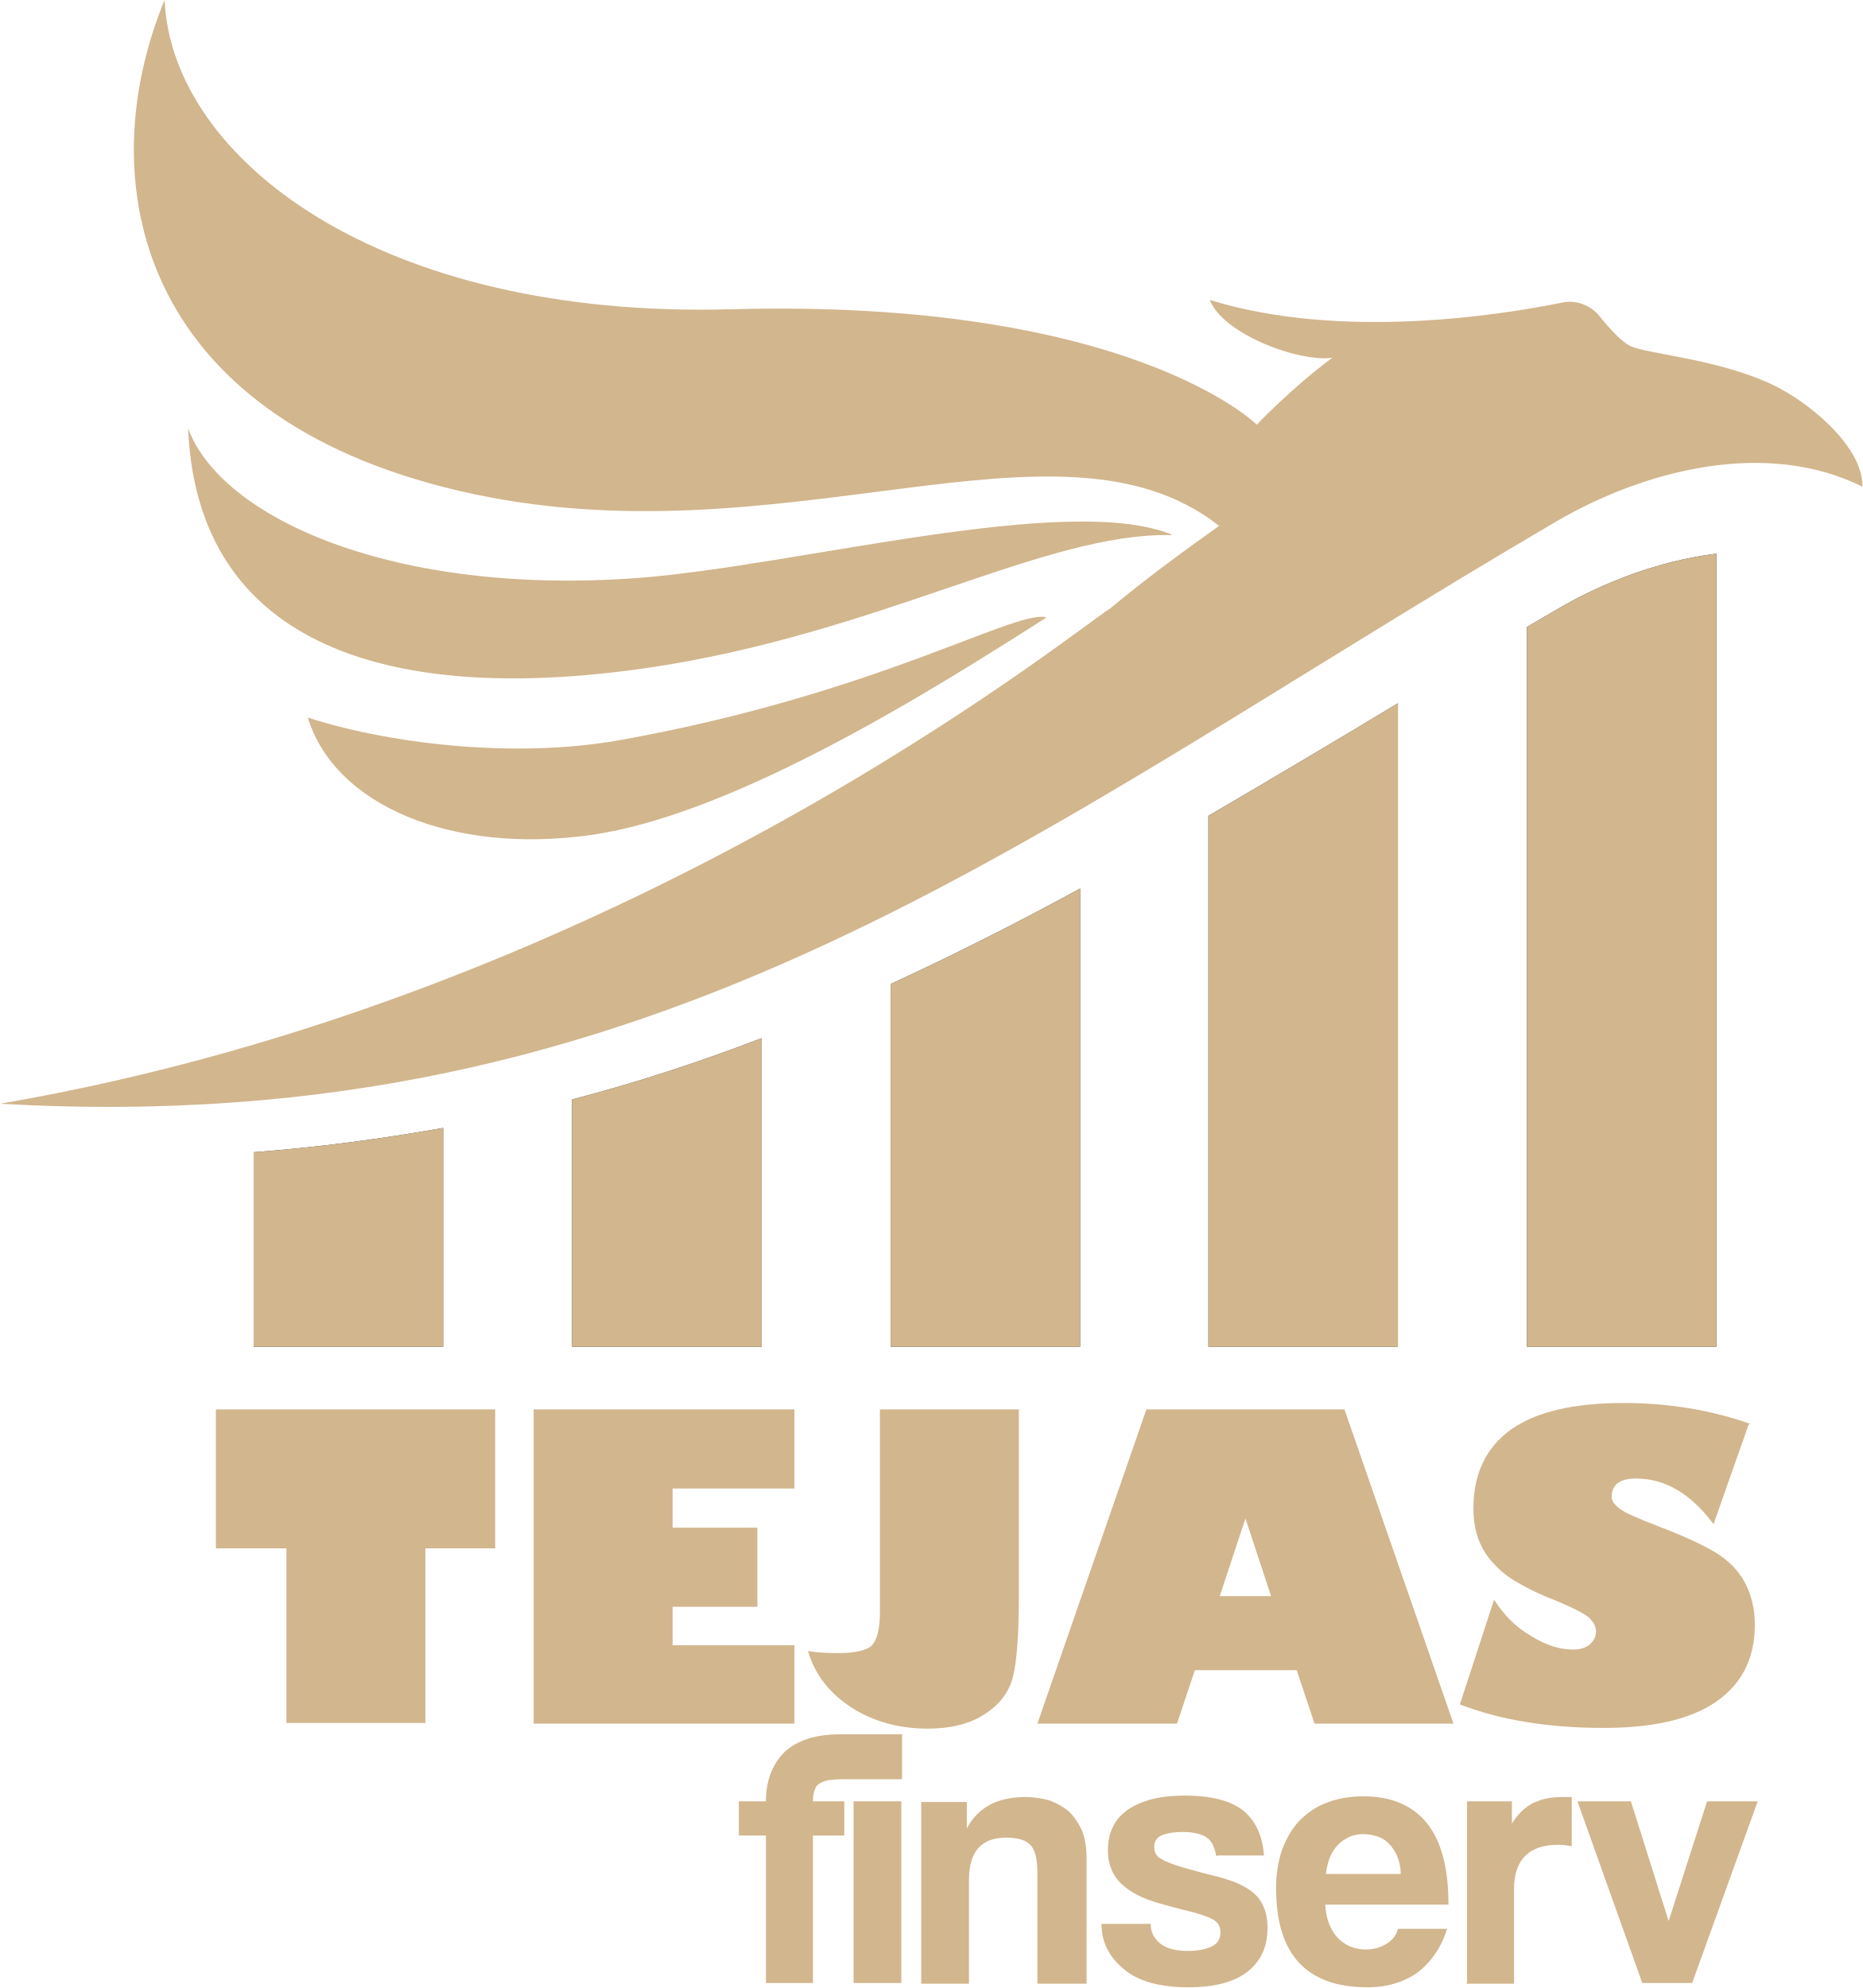
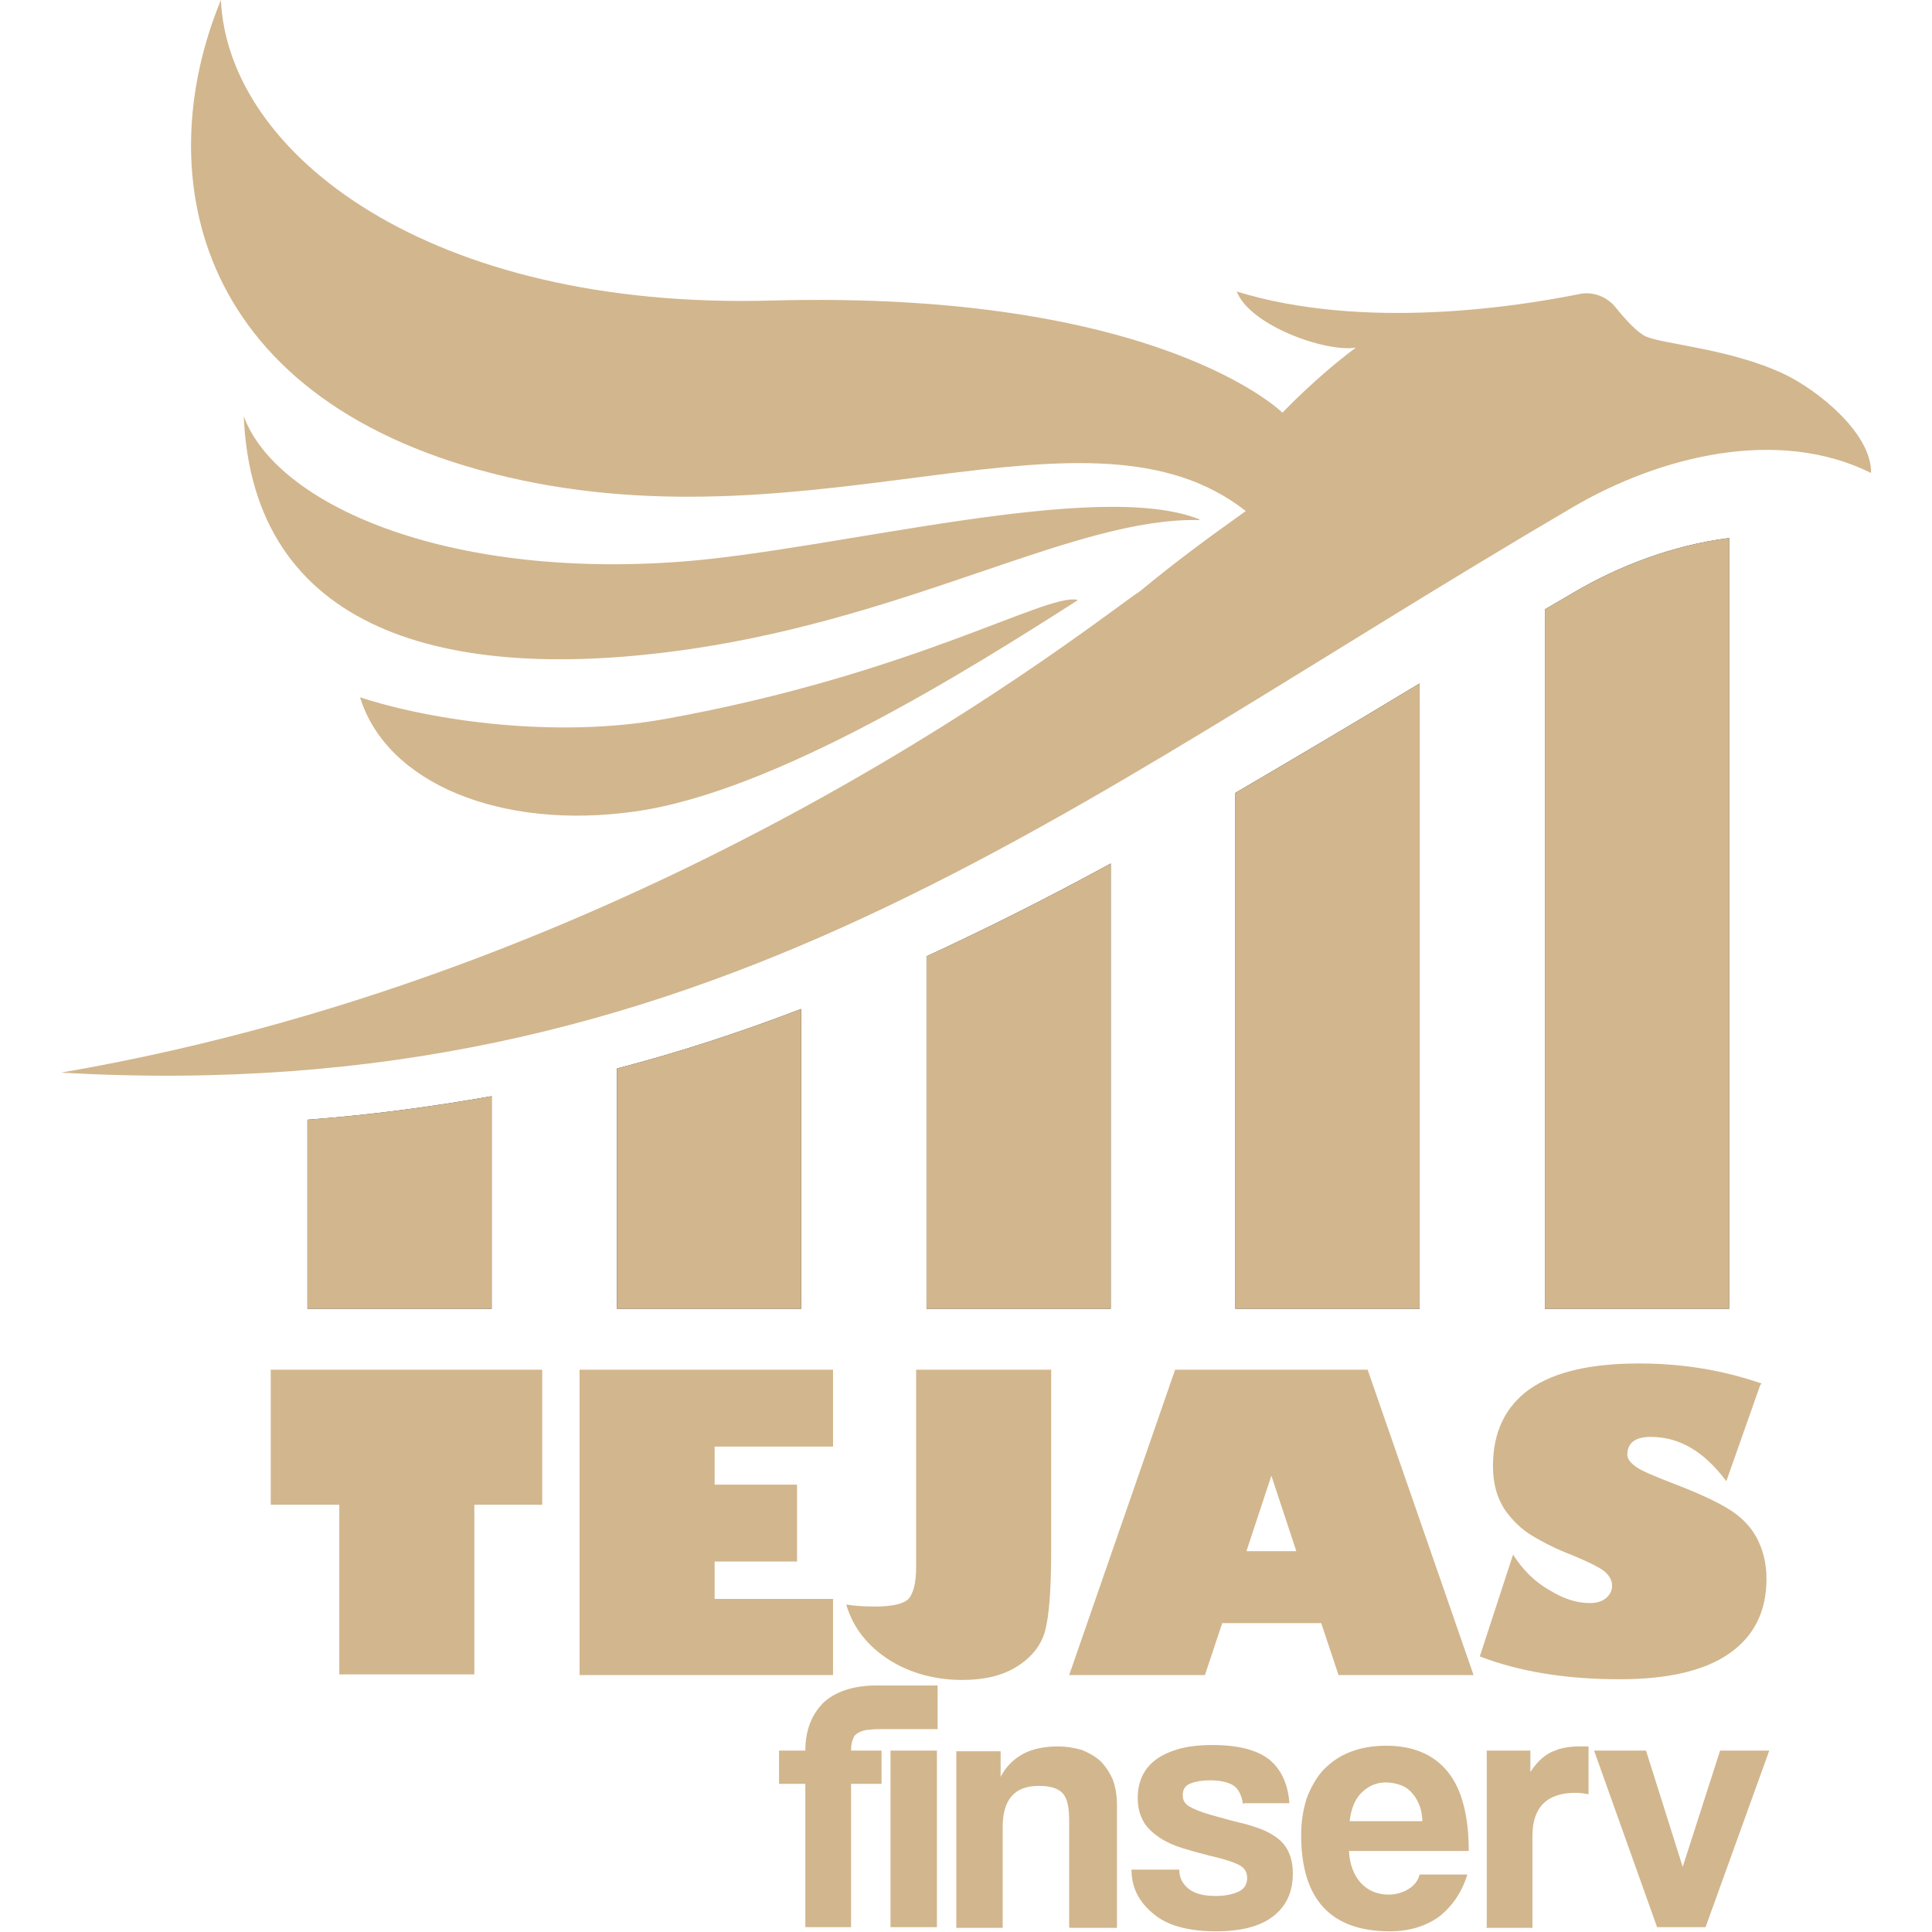
- <svg xmlns="http://www.w3.org/2000/svg" xml:space="preserve" width="2.614in" height="2.79in" version="1.1" style="shape-rendering:geometricPrecision; text-rendering:geometricPrecision; image-rendering:optimizeQuality; fill-rule:evenodd; clip-rule:evenodd" viewBox="0 0 2614 2790" id="svg15">
+ <svg xmlns="http://www.w3.org/2000/svg" xml:space="preserve" width="512px" height="512px" version="1.1" style="shape-rendering:geometricPrecision; text-rendering:geometricPrecision; image-rendering:optimizeQuality; fill-rule:evenodd; clip-rule:evenodd" viewBox="-88 0 2790 2790" id="svg15">
  <defs id="defs1">
    <style type="text/css" id="style1">
   
    .fil0 {fill:#283536}
    .fil1 {fill:#283536;fill-rule:nonzero}
   
  </style>
  </defs>
  <g id="Layer_x0020_1">
    <g id="_62393794896">
      <path class="fil0" d="M0 1549c930,53 1438,-380 2184,-817 125,-73 295,-116 430,-49 1,-58 -79,-121 -126,-143 -76,-36 -174,-43 -199,-54 -13,-6 -30,-25 -43,-41 -13,-17 -35,-25 -55,-20 -85,17 -308,53 -493,-4 19,49 128,88 172,81 -59,44 -106,94 -106,94 0,0 -178,-177 -737,-162 -496,14 -786,-212 -796,-434 -105,255 -37,584 414,689 451,105 840,-129 1066,49 -63,45 -102,74 -153,116 -58,37 -683,545 -1558,695z" id="path1" style="fill:#d2b68d;fill-opacity:1" />
      <path class="fil0" d="M1644 750c-147,-59 -526,44 -747,61 -344,26 -587,-84 -633,-210 13,308 287,389 647,336 324,-48 555,-190 733,-186z" id="path2" style="fill:#d2b68d;fill-opacity:1" />
      <path class="fil0" d="M1467 866c-47,-8 -239,108 -593,172 -158,29 -338,3 -442,-31 38,124 203,192 396,165 203,-28 485,-206 640,-305z" id="path3" style="fill:#d2b68d;fill-opacity:1" />
      <path class="fil0" d="M803 1890l266 0 0 -433c-86,33 -174,62 -266,86l0 347z" id="path4" />
      <path class="fil0" d="M1250 1890l266 0 0 -643c-88,48 -177,93 -266,134l0 509z" id="path5" />
      <path class="fil0" d="M356 1890l266 0 0 -307c-85,15 -173,27 -266,34l0 273z" id="path6" />
      <path class="fil0" d="M1696 1890l266 0 0 -903c-91,55 -179,107 -266,158l0 745z" id="path7" />
      <path class="fil0" d="M2143 880l0 1010 266 0 0 -1113c-80,10 -159,40 -225,79 -14,8 -27,16 -41,24z" id="path8" />
      <path class="fil0" d="M803 1890l266 0 0 -433c-86,33 -174,62 -266,86l0 347z" id="path9" style="fill:#d2b68d;fill-opacity:1" />
      <path class="fil0" d="M1250 1890l266 0 0 -643c-88,48 -177,93 -266,134l0 509z" id="path10" style="fill:#d2b68d;fill-opacity:1" />
      <path class="fil0" d="M356 1890l266 0 0 -307c-85,15 -173,27 -266,34l0 273z" id="path11" style="fill:#d2b68d;fill-opacity:1" />
      <path class="fil0" d="M1696 1890l266 0 0 -903c-91,55 -179,107 -266,158l0 745z" id="path12" style="fill:#d2b68d;fill-opacity:1" />
      <path class="fil0" d="M2143 880l0 1010 266 0 0 -1113c-80,10 -159,40 -225,79 -14,8 -27,16 -41,24z" id="path13" style="fill:#d2b68d;fill-opacity:1" />
      <path class="fil1" d="M303 2173l0 -195 392 0 0 195 -98 0 0 245 -195 0 0 -245 -98 0zm812 135l0 111 -366 0 0 -441 366 0 0 111 -171 0 0 55 119 0 0 111 -119 0 0 54 171 0zm120 -330l195 0 0 261c0,57 -3,95 -9,117 -6,21 -20,38 -41,51 -21,13 -47,19 -78,19 -40,0 -76,-10 -106,-29 -31,-20 -52,-46 -62,-80 11,2 25,3 42,3 25,0 41,-4 48,-11 7,-8 11,-23 11,-46l0 -285zm416 441l-195 0 153 -441 278 0 153 441 -195 0 -25 -75 -143 0 -25 75zm61 -179l72 0 -36 -109 -36 109zm742 -240l-49 139c-32,-43 -68,-64 -109,-64 -23,0 -34,9 -34,26 0,5 4,11 11,16 7,6 26,14 57,26 34,13 60,25 78,36 18,11 32,25 41,42 9,17 14,37 14,59 0,47 -18,83 -54,108 -36,25 -89,37 -158,37 -78,0 -145,-11 -202,-33l48 -147c14,22 31,39 52,51 21,13 40,19 59,19 9,0 17,-2 23,-7 6,-5 9,-11 9,-18 0,-7 -3,-13 -9,-19 -6,-6 -22,-14 -48,-25 -24,-9 -43,-19 -58,-28 -15,-9 -29,-22 -40,-38 -11,-17 -17,-37 -17,-63 0,-49 18,-86 53,-111 36,-25 88,-37 158,-37 64,0 122,10 177,29z" id="path14" style="fill:#d2b68d;fill-opacity:1" />
      <path class="fil1" d="M1075 2783l0 -207 -38 0 0 -48 38 0c0,-29 9,-52 26,-69 17,-16 43,-25 77,-25l88 0 0 63 -78 0c-8,0 -15,0 -21,1 -6,0 -11,2 -15,4 -4,2 -7,5 -8,9 -2,4 -3,10 -3,17l44 0 0 48 -44 0 0 207 -66 0zm123 0l0 -255 67 0 0 255 -67 0zm258 0l0 -154c0,-20 -3,-33 -10,-40 -7,-7 -18,-10 -34,-10 -35,0 -52,20 -52,59l0 146 -67 0 0 -255 64 0 0 37c8,-15 18,-25 32,-33 13,-7 30,-11 51,-11 12,0 23,2 34,5 10,4 19,9 27,16 7,7 13,16 18,27 4,11 6,23 6,37l0 177 -68 0zm251 -178c-2,-12 -6,-21 -13,-26 -7,-5 -19,-8 -34,-8 -13,0 -23,2 -30,5 -7,3 -10,9 -10,16 0,8 3,13 10,17 7,4 17,8 31,12 15,4 28,8 41,11 13,3 25,7 35,11 13,6 24,13 31,23 7,10 11,23 11,39 0,27 -9,47 -28,62 -19,15 -47,22 -83,22 -39,0 -70,-8 -90,-25 -21,-17 -32,-38 -32,-64l69 0c0,12 5,21 14,28 9,7 22,10 39,10 12,0 23,-2 32,-6 9,-4 13,-11 13,-20 0,-9 -4,-15 -12,-19 -8,-4 -18,-7 -29,-10 -21,-5 -39,-10 -52,-14 -13,-4 -24,-9 -33,-15 -12,-8 -20,-16 -25,-26 -5,-10 -7,-20 -7,-32 0,-11 2,-21 6,-30 4,-9 10,-17 19,-24 9,-7 20,-12 33,-16 14,-4 30,-6 50,-6 37,0 64,7 82,21 17,14 27,35 29,63l-65 0zm259 25c0,-9 -2,-18 -5,-25 -3,-7 -7,-13 -12,-18 -5,-5 -10,-8 -17,-10 -6,-2 -13,-3 -19,-3 -13,0 -25,5 -35,15 -10,10 -15,24 -17,41l104 0zm-106 43c1,19 7,35 17,46 10,11 24,17 40,17 11,0 21,-3 29,-8 8,-5 14,-12 16,-21l69 0c-8,26 -22,46 -41,61 -20,14 -43,21 -71,21 -85,0 -128,-46 -128,-139 0,-20 3,-37 8,-53 6,-16 14,-30 24,-41 11,-11 23,-20 39,-26 15,-6 33,-9 52,-9 39,0 69,13 89,38 20,25 30,63 30,114l-176 0zm199 110l0 -255 63 0 0 31c6,-9 11,-15 17,-20 6,-5 12,-9 19,-11 6,-3 13,-4 19,-5 7,-1 13,-1 20,-1l9 0 0 69c-6,-1 -12,-2 -19,-2 -41,0 -62,21 -62,62l0 133 -67 0zm246 0l-91 -255 75 0 53 168 54 -168 71 0 -92 255 -71 0z" id="path15" style="fill:#d2b68d;fill-opacity:1" />
    </g>
  </g>
</svg>
